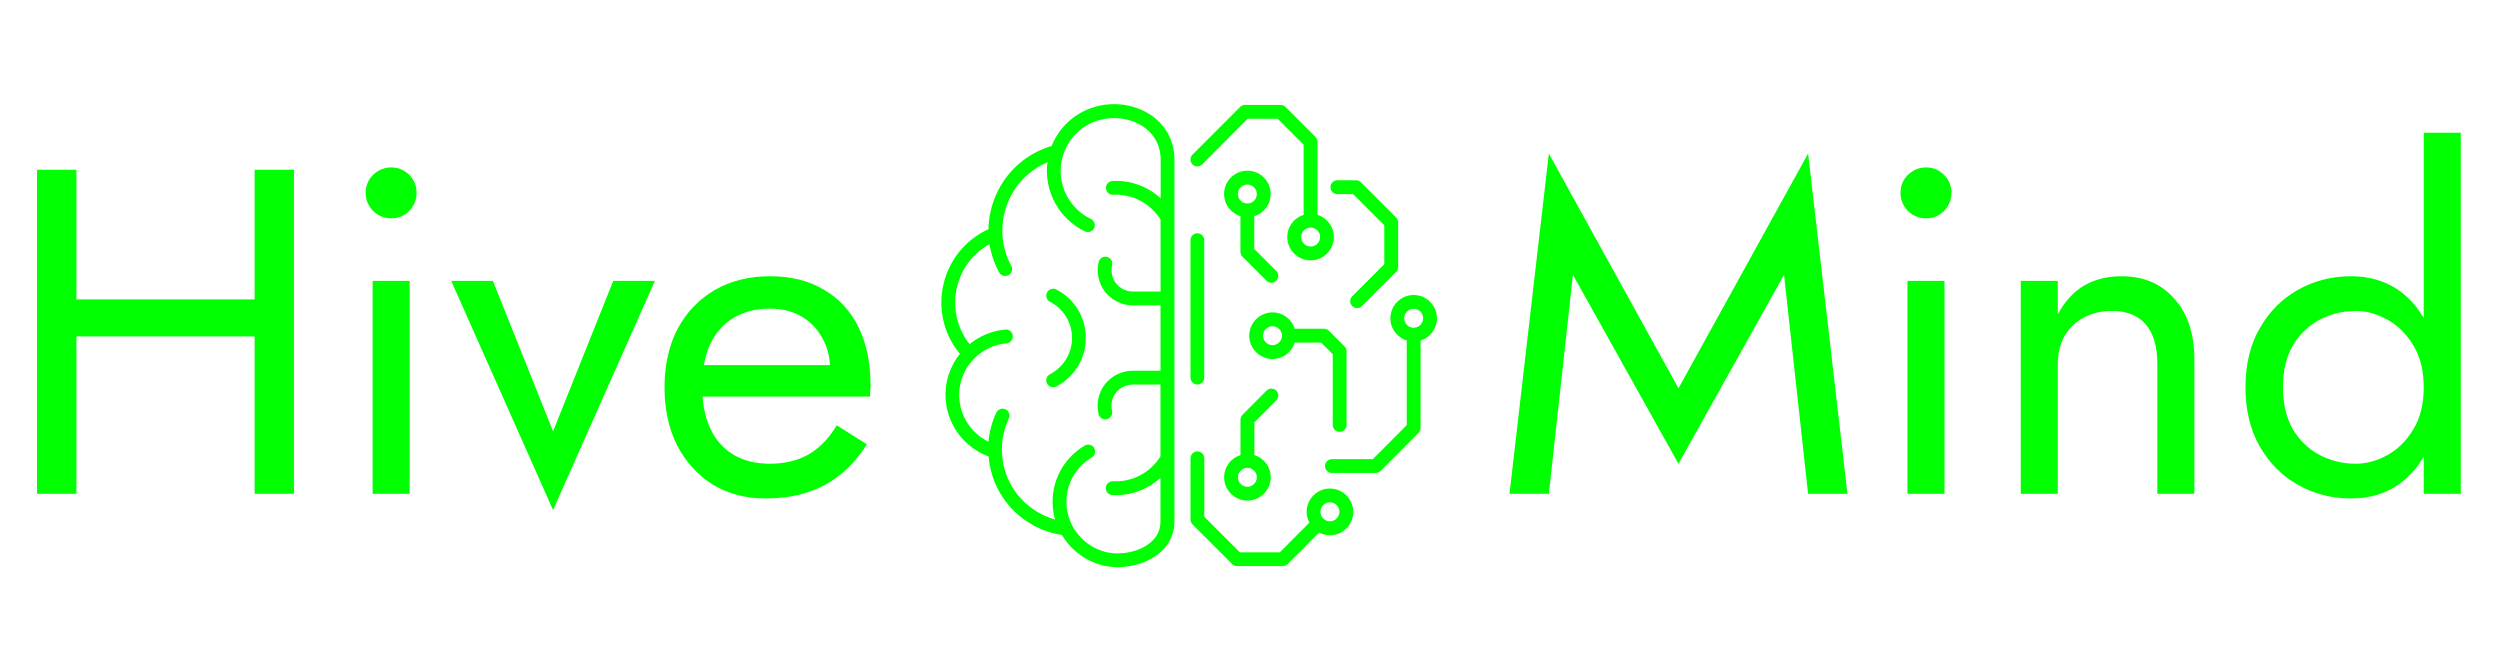
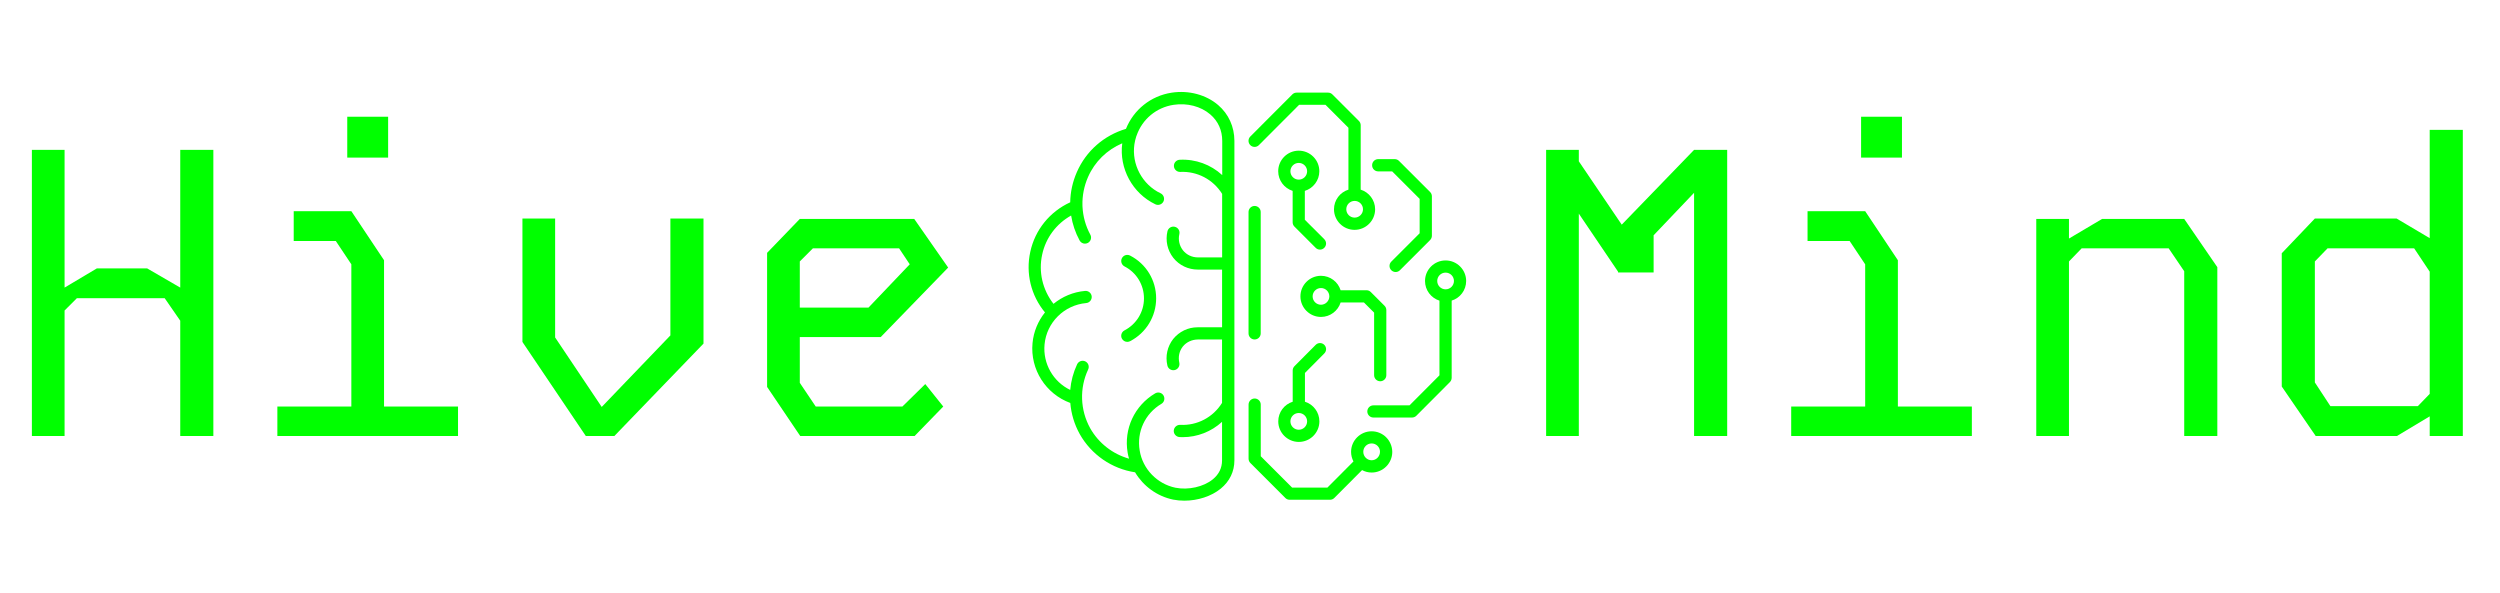
- <svg xmlns="http://www.w3.org/2000/svg" width="324" height="87" viewBox="0 0 324 87" fill="none">
-   <path d="M7.62 43.6V38.8H36.42V43.6H7.62ZM33 22H38.1V64H33V22ZM4.8 22H9.9V64H4.8V22ZM47.391 25C47.391 24.08 47.711 23.3 48.351 22.66C49.031 22.02 49.811 21.7 50.691 21.7C51.611 21.7 52.391 22.02 53.031 22.66C53.671 23.3 53.991 24.08 53.991 25C53.991 25.88 53.671 26.66 53.031 27.34C52.391 27.98 51.611 28.3 50.691 28.3C49.811 28.3 49.031 27.98 48.351 27.34C47.711 26.66 47.391 25.88 47.391 25ZM48.291 36.4H53.091V64H48.291V36.4ZM58.477 36.4H63.877L71.677 55.9L79.477 36.4H84.877L71.677 66.1L58.477 36.4ZM99.203 64.6C96.643 64.6 94.363 64 92.363 62.8C90.403 61.56 88.863 59.86 87.743 57.7C86.663 55.54 86.123 53.04 86.123 50.2C86.123 47.32 86.683 44.8 87.803 42.64C88.963 40.48 90.563 38.8 92.603 37.6C94.683 36.4 97.083 35.8 99.803 35.8C102.523 35.8 104.843 36.38 106.763 37.54C108.723 38.66 110.223 40.28 111.263 42.4C112.303 44.52 112.823 47.04 112.823 49.96C112.823 50.24 112.803 50.54 112.763 50.86C112.763 51.14 112.763 51.32 112.763 51.4H89.183V47.32H108.983L107.063 50.08C107.183 49.88 107.303 49.58 107.423 49.18C107.543 48.74 107.603 48.38 107.603 48.1C107.603 46.46 107.263 45.04 106.583 43.84C105.943 42.64 105.043 41.7 103.883 41.02C102.723 40.34 101.363 40 99.803 40C97.963 40 96.383 40.4 95.063 41.2C93.783 41.96 92.783 43.08 92.063 44.56C91.383 46 91.023 47.78 90.983 49.9C90.983 52.06 91.323 53.9 92.003 55.42C92.683 56.94 93.683 58.1 95.003 58.9C96.323 59.7 97.923 60.1 99.803 60.1C101.683 60.1 103.343 59.7 104.783 58.9C106.223 58.06 107.443 56.8 108.443 55.12L112.343 57.58C110.903 59.9 109.083 61.66 106.883 62.86C104.723 64.02 102.163 64.6 99.203 64.6Z" fill="#00FF00" />
-   <path d="M155.806 21.305L161.708 15.388H165.582L168.95 18.756V27.84C167.724 28.226 166.83 29.368 166.83 30.723C166.83 32.387 168.186 33.742 169.849 33.742C171.513 33.742 172.868 32.387 172.868 30.723C172.868 29.373 171.975 28.226 170.748 27.84L170.751 18.387C170.751 18.152 170.658 17.923 170.486 17.753L166.59 13.857C166.426 13.691 166.199 13.598 165.962 13.598H161.344C161.109 13.598 160.88 13.691 160.71 13.863L154.544 20.043C154.194 20.392 154.194 20.955 154.544 21.305C154.894 21.655 155.456 21.655 155.806 21.305ZM169.86 31.947C169.183 31.947 168.634 31.398 168.634 30.721C168.634 30.043 169.183 29.494 169.86 29.494C170.538 29.494 171.087 30.043 171.087 30.721C171.087 31.398 170.53 31.947 169.86 31.947Z" fill="#00FF00" />
-   <path d="M155.178 30.234C154.686 30.234 154.285 30.633 154.285 31.127V48.941C154.285 49.432 154.684 49.834 155.178 49.834C155.67 49.834 156.072 49.435 156.072 48.941V31.124C156.072 30.632 155.67 30.234 155.178 30.234Z" fill="#00FF00" />
-   <path d="M149.825 15.423C148.055 13.904 145.509 13.224 143.009 13.603C139.927 14.073 137.413 16.117 136.293 18.915C133.053 19.879 130.441 22.163 129.086 25.259C128.457 26.693 128.129 28.193 128.108 29.698C125.11 31.07 122.941 33.745 122.247 36.963C121.548 40.124 122.354 43.395 124.403 45.862C123.397 47.119 122.733 48.668 122.575 50.365C122.212 54.233 124.517 57.829 128.121 59.156C128.25 60.741 128.714 62.296 129.506 63.724C131.211 66.752 134.225 68.82 137.629 69.334C138.828 71.353 140.847 72.852 143.224 73.344C143.76 73.451 144.309 73.5 144.866 73.5C146.822 73.5 148.828 72.858 150.197 71.738C151.516 70.661 152.21 69.219 152.21 67.577V20.669C152.202 18.606 151.361 16.737 149.825 15.423ZM150.41 25.693C148.741 24.166 146.52 23.33 144.181 23.453C143.689 23.475 143.304 23.896 143.331 24.387C143.353 24.879 143.774 25.259 144.266 25.237C146.763 25.117 149.091 26.352 150.41 28.464V37.786H146.856C145.984 37.786 145.186 37.409 144.656 36.745C144.129 36.067 143.935 35.204 144.129 34.368C144.244 33.89 143.943 33.403 143.457 33.291C142.971 33.176 142.493 33.477 142.38 33.963C142.066 35.327 142.372 36.739 143.244 37.854C144.115 38.947 145.427 39.575 146.847 39.575H150.402V48.047H146.856H146.79C145.413 48.047 144.121 48.667 143.227 49.76C142.364 50.867 142.05 52.288 142.372 53.656C142.465 54.072 142.837 54.347 143.244 54.347C143.309 54.347 143.38 54.339 143.451 54.326C143.929 54.211 144.23 53.733 144.123 53.249C143.93 52.408 144.115 51.536 144.637 50.872C145.181 50.2 145.992 49.85 146.842 49.837H150.396V59.143C149.077 61.268 146.744 62.498 144.252 62.369C143.76 62.347 143.339 62.727 143.309 63.219C143.282 63.711 143.667 64.131 144.159 64.162C144.309 64.17 144.465 64.175 144.615 64.175C146.784 64.175 148.833 63.355 150.396 61.927V67.588C150.396 68.694 149.94 69.629 149.041 70.364C147.691 71.47 145.438 71.975 143.561 71.598C140.864 71.041 138.749 68.85 138.307 66.145C137.842 63.405 139.091 60.706 141.49 59.287C141.919 59.039 142.052 58.487 141.804 58.061C141.555 57.632 141.003 57.498 140.577 57.746C137.536 59.552 135.952 62.965 136.536 66.44C136.585 66.746 136.656 67.039 136.744 67.334C134.353 66.662 132.282 65.063 131.042 62.867C129.564 60.206 129.449 56.979 130.741 54.239C130.949 53.788 130.763 53.261 130.313 53.047C129.862 52.834 129.334 53.034 129.121 53.476C128.559 54.676 128.222 55.952 128.108 57.244C125.616 56.039 124.075 53.389 124.34 50.556C124.646 47.329 127.217 44.783 130.449 44.49C130.941 44.447 131.304 44.012 131.263 43.52C131.22 43.029 130.785 42.665 130.294 42.706C128.537 42.862 126.947 43.548 125.654 44.605C124.053 42.553 123.425 39.911 123.996 37.349C124.523 34.909 126.072 32.846 128.242 31.638C128.441 32.901 128.856 34.136 129.485 35.3C129.649 35.6 129.955 35.769 130.269 35.769C130.411 35.769 130.561 35.734 130.698 35.663C131.132 35.428 131.296 34.884 131.061 34.45C130.362 33.166 129.985 31.767 129.911 30.354C129.919 30.283 129.919 30.212 129.903 30.141C129.867 28.742 130.138 27.322 130.722 25.988C131.714 23.726 133.507 21.991 135.747 21.035C135.261 24.718 137.247 28.387 140.607 29.991C141.05 30.204 141.585 30.013 141.798 29.57C142.012 29.128 141.82 28.592 141.378 28.379C138.681 27.095 137.096 24.134 137.531 21.177C137.588 20.792 137.681 20.412 137.796 20.049C137.823 19.991 137.84 19.942 137.861 19.877C138.689 17.513 140.738 15.773 143.285 15.388C145.277 15.087 147.287 15.609 148.667 16.795C149.817 17.778 150.424 19.128 150.424 20.685V25.693L150.41 25.693Z" fill="#00FF00" />
-   <path d="M136.9 37.52C136.457 37.291 135.922 37.463 135.695 37.906C135.466 38.348 135.646 38.883 136.08 39.11C137.843 40.017 138.935 41.815 138.935 43.807C138.935 45.785 137.837 47.583 136.072 48.503C135.638 48.733 135.466 49.274 135.695 49.708C135.851 50.014 136.165 50.186 136.487 50.186C136.63 50.186 136.766 50.151 136.903 50.085C139.258 48.859 140.722 46.446 140.722 43.799C140.725 41.146 139.263 38.733 136.9 37.52Z" fill="#00FF00" />
-   <path d="M173.322 25.16H175.371L179.404 29.193V34.244L175.243 38.405C174.893 38.755 174.893 39.318 175.243 39.668C175.415 39.84 175.65 39.933 175.876 39.933C176.106 39.933 176.333 39.848 176.51 39.668L180.936 35.242C181.108 35.069 181.201 34.848 181.201 34.608V28.818C181.201 28.583 181.108 28.354 180.936 28.184L176.376 23.625C176.212 23.453 175.983 23.36 175.742 23.36H173.322C172.83 23.36 172.428 23.759 172.428 24.253C172.42 24.758 172.822 25.16 173.322 25.16Z" fill="#00FF00" />
-   <path d="M173.62 55.97C174.112 55.97 174.513 55.572 174.513 55.077V45.52C174.513 45.285 174.42 45.056 174.248 44.886L172.235 42.873C172.063 42.7 171.841 42.608 171.601 42.608H167.803C167.418 41.381 166.276 40.487 164.921 40.487C163.257 40.487 161.902 41.843 161.902 43.507C161.902 45.17 163.257 46.526 164.921 46.526C166.27 46.526 167.418 45.632 167.803 44.405H171.229L172.721 45.897V55.074C172.721 55.569 173.12 55.97 173.62 55.97ZM164.92 44.736C164.243 44.736 163.694 44.187 163.694 43.51C163.694 42.832 164.243 42.283 164.92 42.283C165.598 42.283 166.147 42.832 166.147 43.51C166.147 44.173 165.584 44.736 164.92 44.736Z" fill="#00FF00" />
-   <path d="M186.231 41.252C186.231 39.589 184.876 38.233 183.212 38.233C181.548 38.233 180.193 39.589 180.193 41.252C180.193 42.602 181.087 43.749 182.313 44.135V55.096L177.917 59.506H172.614C172.122 59.506 171.721 59.905 171.721 60.399C171.721 60.891 172.12 61.293 172.614 61.293H178.289C178.524 61.293 178.753 61.2 178.923 61.028L183.84 56.096C184.004 55.932 184.106 55.703 184.106 55.462V44.129C185.34 43.75 186.231 42.602 186.231 41.252ZM183.212 42.474C182.535 42.474 181.985 41.925 181.985 41.247C181.985 40.569 182.535 40.02 183.212 40.02C183.89 40.02 184.439 40.569 184.439 41.247C184.439 41.925 183.89 42.474 183.212 42.474Z" fill="#00FF00" />
-   <path d="M172.357 63.314C170.694 63.314 169.338 64.669 169.338 66.333C169.338 66.839 169.467 67.317 169.688 67.74L165.863 71.579H160.683L156.079 66.975L156.077 59.394C156.077 58.902 155.678 58.5 155.183 58.5C154.692 58.5 154.29 58.899 154.29 59.394V67.336C154.29 67.57 154.383 67.8 154.555 67.969L159.686 73.1C159.85 73.272 160.079 73.365 160.32 73.365H166.243C166.478 73.365 166.707 73.272 166.877 73.1L170.953 69.01C171.374 69.24 171.852 69.368 172.366 69.368C174.03 69.368 175.385 68.005 175.385 66.336C175.368 64.661 174.021 63.314 172.357 63.314ZM172.357 67.566C171.68 67.566 171.131 67.008 171.131 66.322C171.131 65.645 171.68 65.096 172.357 65.096C173.035 65.096 173.584 65.645 173.584 66.322C173.579 67.011 173.027 67.566 172.357 67.566Z" fill="#00FF00" />
-   <path d="M164.678 25.138C164.678 23.474 163.323 22.119 161.659 22.119C159.995 22.119 158.64 23.474 158.64 25.138C158.64 26.488 159.533 27.636 160.76 28.021V32.633C160.76 32.867 160.853 33.097 161.025 33.266L164.137 36.378C164.309 36.556 164.544 36.643 164.771 36.643C165 36.643 165.227 36.559 165.404 36.378C165.754 36.029 165.754 35.466 165.404 35.116L162.549 32.261V28.021C163.779 27.636 164.678 26.493 164.678 25.138ZM161.659 23.917C162.336 23.917 162.885 24.466 162.885 25.144C162.885 25.821 162.336 26.37 161.659 26.37C160.981 26.37 160.432 25.821 160.432 25.144C160.432 24.466 160.981 23.917 161.659 23.917Z" fill="#00FF00" />
-   <path d="M165.407 51.886C165.757 51.536 165.757 50.973 165.407 50.623C165.057 50.274 164.495 50.274 164.145 50.623L161.033 53.749C160.869 53.913 160.768 54.142 160.768 54.377V58.973C159.541 59.358 158.648 60.5 158.648 61.855C158.648 63.519 160.003 64.874 161.667 64.874C163.331 64.874 164.686 63.519 164.686 61.855C164.686 60.506 163.793 59.358 162.566 58.973V54.749L165.407 51.886ZM161.659 63.085C160.981 63.085 160.432 62.536 160.432 61.858C160.432 61.181 160.981 60.629 161.659 60.629C162.336 60.629 162.885 61.178 162.885 61.855C162.885 62.536 162.336 63.085 161.659 63.085Z" fill="#00FF00" />
-   <path d="M203.851 35.62L200.731 64H195.631L200.731 19.9L217.531 50.32L234.331 19.9L239.431 64H234.331L231.211 35.62L217.531 60.1L203.851 35.62ZM246.305 25C246.305 24.08 246.625 23.3 247.265 22.66C247.945 22.02 248.725 21.7 249.605 21.7C250.525 21.7 251.305 22.02 251.945 22.66C252.585 23.3 252.905 24.08 252.905 25C252.905 25.88 252.585 26.66 251.945 27.34C251.305 27.98 250.525 28.3 249.605 28.3C248.725 28.3 247.945 27.98 247.265 27.34C246.625 26.66 246.305 25.88 246.305 25ZM247.205 36.4H252.005V64H247.205V36.4ZM279.591 47.2C279.591 44.92 279.091 43.2 278.091 42.04C277.091 40.88 275.631 40.3 273.711 40.3C272.311 40.3 271.071 40.6 269.991 41.2C268.951 41.76 268.131 42.56 267.531 43.6C266.971 44.64 266.691 45.84 266.691 47.2V64H261.891V36.4H266.691V40.72C267.611 39.04 268.751 37.8 270.111 37C271.511 36.2 273.111 35.8 274.911 35.8C277.831 35.8 280.131 36.78 281.811 38.74C283.531 40.66 284.391 43.28 284.391 46.6V64H279.591V47.2ZM314.115 17.2H318.915V64H314.115V17.2ZM291.015 50.2C291.015 47.2 291.635 44.64 292.875 42.52C294.115 40.36 295.775 38.7 297.855 37.54C299.935 36.38 302.215 35.8 304.695 35.8C307.015 35.8 309.035 36.38 310.755 37.54C312.475 38.7 313.815 40.36 314.775 42.52C315.775 44.64 316.275 47.2 316.275 50.2C316.275 53.16 315.775 55.72 314.775 57.88C313.815 60.04 312.475 61.7 310.755 62.86C309.035 64.02 307.015 64.6 304.695 64.6C302.215 64.6 299.935 64.02 297.855 62.86C295.775 61.7 294.115 60.04 292.875 57.88C291.635 55.72 291.015 53.16 291.015 50.2ZM295.875 50.2C295.875 52.32 296.295 54.12 297.135 55.6C298.015 57.08 299.175 58.2 300.615 58.96C302.055 59.72 303.615 60.1 305.295 60.1C306.695 60.1 308.075 59.72 309.435 58.96C310.795 58.2 311.915 57.08 312.795 55.6C313.675 54.12 314.115 52.32 314.115 50.2C314.115 48.08 313.675 46.28 312.795 44.8C311.915 43.32 310.795 42.2 309.435 41.44C308.075 40.68 306.695 40.3 305.295 40.3C303.615 40.3 302.055 40.68 300.615 41.44C299.175 42.2 298.015 43.32 297.135 44.8C296.295 46.28 295.875 48.08 295.875 50.2Z" fill="#00FF00" />
+ <svg xmlns="http://www.w3.org/2000/svg" width="367" height="87" viewBox="0 0 367 87" fill="none">
+   <path d="M4.68 22H9.48V42.22L14.22 39.4H21.6L26.46 42.22V22H31.32V64H26.46V47.08L24.18 43.78H11.28L9.48 45.58V64H4.68V22ZM43.117 31H51.577L56.377 38.2V59.68H67.237V64H40.717V59.68H51.577V38.8L49.297 35.38H43.117V31ZM50.977 23.14H56.977V17.14H50.977V23.14ZM98.413 32.08H103.273V50.44L90.193 64H85.993L76.693 50.2V32.08H81.493V49.54L88.333 59.74L98.413 49.24V32.08ZM117.41 32.14H134.21L139.19 39.28L129.29 49.48H117.41V56.2L119.75 59.68H132.47L135.83 56.38L138.47 59.68L134.27 64H117.47L112.61 56.8V37.12L117.41 32.14ZM117.41 38.38V45.16H127.49L133.55 38.8L131.99 36.46H119.33L117.41 38.38Z" fill="#00FF00" />
+   <path d="M184.806 21.305L190.708 15.388H194.582L197.95 18.756V27.84C196.724 28.226 195.83 29.368 195.83 30.723C195.83 32.387 197.186 33.742 198.849 33.742C200.513 33.742 201.868 32.387 201.868 30.723C201.868 29.373 200.975 28.226 199.748 27.84L199.751 18.387C199.751 18.152 199.658 17.923 199.486 17.753L195.59 13.857C195.426 13.691 195.199 13.598 194.962 13.598H190.344C190.109 13.598 189.88 13.691 189.71 13.863L183.544 20.043C183.194 20.392 183.194 20.955 183.544 21.305C183.894 21.655 184.456 21.655 184.806 21.305ZM198.86 31.947C198.183 31.947 197.634 31.398 197.634 30.721C197.634 30.043 198.183 29.494 198.86 29.494C199.538 29.494 200.087 30.043 200.087 30.721C200.087 31.398 199.53 31.947 198.86 31.947Z" fill="#00FF00" />
+   <path d="M184.178 30.234C183.686 30.234 183.285 30.633 183.285 31.127V48.941C183.285 49.432 183.684 49.834 184.178 49.834C184.67 49.834 185.072 49.435 185.072 48.941V31.124C185.072 30.632 184.67 30.234 184.178 30.234Z" fill="#00FF00" />
+   <path d="M178.825 15.423C177.055 13.904 174.509 13.224 172.009 13.603C168.927 14.073 166.413 16.117 165.293 18.915C162.053 19.879 159.441 22.163 158.086 25.259C157.457 26.693 157.129 28.193 157.108 29.698C154.11 31.07 151.941 33.745 151.247 36.963C150.548 40.124 151.354 43.395 153.403 45.862C152.397 47.119 151.733 48.668 151.575 50.365C151.212 54.233 153.517 57.829 157.121 59.156C157.25 60.741 157.714 62.296 158.506 63.724C160.211 66.752 163.225 68.82 166.629 69.334C167.828 71.353 169.847 72.852 172.224 73.344C172.76 73.451 173.309 73.5 173.866 73.5C175.822 73.5 177.828 72.858 179.197 71.738C180.516 70.661 181.21 69.219 181.21 67.577V20.669C181.202 18.606 180.361 16.737 178.825 15.423ZM179.41 25.693C177.741 24.166 175.52 23.33 173.181 23.453C172.689 23.475 172.304 23.896 172.331 24.387C172.353 24.879 172.774 25.259 173.266 25.237C175.763 25.117 178.091 26.352 179.41 28.464V37.786H175.856C174.984 37.786 174.186 37.409 173.656 36.745C173.129 36.067 172.935 35.204 173.129 34.368C173.244 33.89 172.943 33.403 172.457 33.291C171.971 33.176 171.493 33.477 171.38 33.963C171.066 35.327 171.372 36.739 172.244 37.854C173.115 38.947 174.427 39.575 175.847 39.575H179.402V48.047H175.856H175.79C174.413 48.047 173.121 48.667 172.227 49.76C171.364 50.867 171.05 52.288 171.372 53.656C171.465 54.072 171.837 54.347 172.244 54.347C172.309 54.347 172.38 54.339 172.451 54.326C172.929 54.211 173.23 53.733 173.123 53.249C172.93 52.408 173.115 51.536 173.637 50.872C174.181 50.2 174.992 49.85 175.842 49.837H179.396V59.143C178.077 61.268 175.744 62.498 173.252 62.369C172.76 62.347 172.339 62.727 172.309 63.219C172.282 63.711 172.667 64.131 173.159 64.162C173.309 64.17 173.465 64.175 173.615 64.175C175.784 64.175 177.833 63.355 179.396 61.927V67.588C179.396 68.694 178.94 69.629 178.041 70.364C176.691 71.47 174.438 71.975 172.561 71.598C169.864 71.041 167.749 68.85 167.307 66.145C166.842 63.405 168.091 60.706 170.49 59.287C170.919 59.039 171.052 58.487 170.804 58.061C170.555 57.632 170.003 57.498 169.577 57.746C166.536 59.552 164.952 62.965 165.536 66.44C165.585 66.746 165.656 67.039 165.744 67.334C163.353 66.662 161.282 65.063 160.042 62.867C158.564 60.206 158.449 56.979 159.741 54.239C159.949 53.788 159.763 53.261 159.313 53.047C158.862 52.834 158.334 53.034 158.121 53.476C157.559 54.676 157.222 55.952 157.108 57.244C154.616 56.039 153.075 53.389 153.34 50.556C153.646 47.329 156.217 44.783 159.449 44.49C159.941 44.447 160.304 44.012 160.263 43.52C160.22 43.029 159.785 42.665 159.294 42.706C157.537 42.862 155.947 43.548 154.654 44.605C153.053 42.553 152.425 39.911 152.996 37.349C153.523 34.909 155.072 32.846 157.242 31.638C157.441 32.901 157.856 34.136 158.485 35.3C158.649 35.6 158.955 35.769 159.269 35.769C159.411 35.769 159.561 35.734 159.698 35.663C160.132 35.428 160.296 34.884 160.061 34.45C159.362 33.166 158.985 31.767 158.911 30.354C158.919 30.283 158.919 30.212 158.903 30.141C158.867 28.742 159.138 27.322 159.722 25.988C160.714 23.726 162.507 21.991 164.747 21.035C164.261 24.718 166.247 28.387 169.607 29.991C170.05 30.204 170.585 30.013 170.798 29.57C171.012 29.128 170.82 28.592 170.378 28.379C167.681 27.095 166.096 24.134 166.531 21.177C166.588 20.792 166.681 20.412 166.796 20.049C166.823 19.991 166.84 19.942 166.861 19.877C167.689 17.513 169.738 15.773 172.285 15.388C174.277 15.087 176.287 15.609 177.667 16.795C178.817 17.778 179.424 19.128 179.424 20.685V25.693L179.41 25.693Z" fill="#00FF00" />
+   <path d="M165.9 37.52C165.457 37.291 164.922 37.463 164.695 37.906C164.466 38.348 164.646 38.883 165.08 39.11C166.843 40.017 167.935 41.815 167.935 43.807C167.935 45.785 166.837 47.583 165.072 48.503C164.638 48.733 164.466 49.274 164.695 49.708C164.851 50.014 165.165 50.186 165.487 50.186C165.63 50.186 165.766 50.151 165.903 50.085C168.258 48.859 169.722 46.446 169.722 43.799C169.725 41.146 168.263 38.733 165.9 37.52Z" fill="#00FF00" />
+   <path d="M202.322 25.16H204.371L208.404 29.193V34.244L204.243 38.405C203.893 38.755 203.893 39.318 204.243 39.668C204.415 39.84 204.65 39.933 204.876 39.933C205.106 39.933 205.333 39.848 205.51 39.668L209.936 35.242C210.108 35.069 210.201 34.848 210.201 34.608V28.818C210.201 28.583 210.108 28.354 209.936 28.184L205.376 23.625C205.212 23.453 204.983 23.36 204.742 23.36H202.322C201.83 23.36 201.428 23.759 201.428 24.253C201.42 24.758 201.822 25.16 202.322 25.16Z" fill="#00FF00" />
+   <path d="M202.62 55.97C203.112 55.97 203.513 55.572 203.513 55.077V45.52C203.513 45.285 203.42 45.056 203.248 44.886L201.235 42.873C201.063 42.7 200.841 42.608 200.601 42.608H196.803C196.418 41.381 195.276 40.487 193.921 40.487C192.257 40.487 190.902 41.843 190.902 43.507C190.902 45.17 192.257 46.526 193.921 46.526C195.27 46.526 196.418 45.632 196.803 44.405H200.229L201.721 45.897V55.074C201.721 55.569 202.12 55.97 202.62 55.97ZM193.92 44.736C193.243 44.736 192.694 44.187 192.694 43.51C192.694 42.832 193.243 42.283 193.92 42.283C194.598 42.283 195.147 42.832 195.147 43.51C195.147 44.173 194.584 44.736 193.92 44.736Z" fill="#00FF00" />
+   <path d="M215.231 41.252C215.231 39.589 213.876 38.233 212.212 38.233C210.548 38.233 209.193 39.589 209.193 41.252C209.193 42.602 210.087 43.749 211.313 44.135V55.096L206.917 59.506H201.614C201.122 59.506 200.721 59.905 200.721 60.399C200.721 60.891 201.12 61.293 201.614 61.293H207.289C207.524 61.293 207.753 61.2 207.923 61.028L212.84 56.096C213.004 55.932 213.106 55.703 213.106 55.462V44.129C214.34 43.75 215.231 42.602 215.231 41.252ZM212.212 42.474C211.535 42.474 210.985 41.925 210.985 41.247C210.985 40.569 211.535 40.02 212.212 40.02C212.89 40.02 213.439 40.569 213.439 41.247C213.439 41.925 212.89 42.474 212.212 42.474Z" fill="#00FF00" />
+   <path d="M201.357 63.314C199.694 63.314 198.338 64.669 198.338 66.333C198.338 66.839 198.467 67.317 198.688 67.74L194.863 71.579H189.683L185.079 66.975L185.077 59.394C185.077 58.902 184.678 58.5 184.183 58.5C183.692 58.5 183.29 58.899 183.29 59.394V67.336C183.29 67.57 183.383 67.8 183.555 67.969L188.686 73.1C188.85 73.272 189.079 73.365 189.32 73.365H195.243C195.478 73.365 195.707 73.272 195.877 73.1L199.953 69.01C200.374 69.24 200.852 69.368 201.366 69.368C203.03 69.368 204.385 68.005 204.385 66.336C204.368 64.661 203.021 63.314 201.357 63.314ZM201.357 67.566C200.68 67.566 200.131 67.008 200.131 66.322C200.131 65.645 200.68 65.096 201.357 65.096C202.035 65.096 202.584 65.645 202.584 66.322C202.579 67.011 202.027 67.566 201.357 67.566Z" fill="#00FF00" />
+   <path d="M193.678 25.138C193.678 23.474 192.323 22.119 190.659 22.119C188.995 22.119 187.64 23.474 187.64 25.138C187.64 26.488 188.533 27.636 189.76 28.021V32.633C189.76 32.867 189.853 33.097 190.025 33.266L193.137 36.378C193.309 36.556 193.544 36.643 193.771 36.643C194 36.643 194.227 36.559 194.404 36.378C194.754 36.029 194.754 35.466 194.404 35.116L191.549 32.261V28.021C192.779 27.636 193.678 26.493 193.678 25.138ZM190.659 23.917C191.336 23.917 191.885 24.466 191.885 25.144C191.885 25.821 191.336 26.37 190.659 26.37C189.981 26.37 189.432 25.821 189.432 25.144C189.432 24.466 189.981 23.917 190.659 23.917Z" fill="#00FF00" />
+   <path d="M194.407 51.886C194.757 51.536 194.757 50.973 194.407 50.623C194.057 50.274 193.495 50.274 193.145 50.623L190.033 53.749C189.869 53.913 189.768 54.142 189.768 54.377V58.973C188.541 59.358 187.648 60.5 187.648 61.855C187.648 63.519 189.003 64.874 190.667 64.874C192.331 64.874 193.686 63.519 193.686 61.855C193.686 60.506 192.793 59.358 191.566 58.973V54.749L194.407 51.886ZM190.659 63.085C189.981 63.085 189.432 62.536 189.432 61.858C189.432 61.181 189.981 60.629 190.659 60.629C191.336 60.629 191.885 61.178 191.885 61.855C191.885 62.536 191.336 63.085 190.659 63.085Z" fill="#00FF00" />
+   <path d="M226.971 22H231.771V23.68L238.071 32.98L248.691 22H253.551V64H248.691V28.3L242.751 34.54V40H237.531V39.88L231.771 31.36V64H226.971V22ZM265.348 31H273.808L278.608 38.2V59.68H289.468V64H262.948V59.68H273.808V38.8L271.528 35.38H265.348V31ZM273.208 23.14H279.208V17.14H273.208V23.14ZM298.924 32.14H303.724V35.02L308.584 32.14H320.644L325.504 39.22V64H320.644V39.82L318.364 36.46H305.584L303.724 38.38V64H298.924V32.14ZM356.681 19.06H361.541V64H356.681V61.12L351.881 64H339.941L334.961 56.74V37.18L339.821 32.08H351.821L356.681 34.96V19.06ZM339.821 56.14L342.101 59.62H354.941L356.681 57.82V39.88L354.401 36.46H341.681L339.821 38.38V56.14Z" fill="#00FF00" />
</svg>
